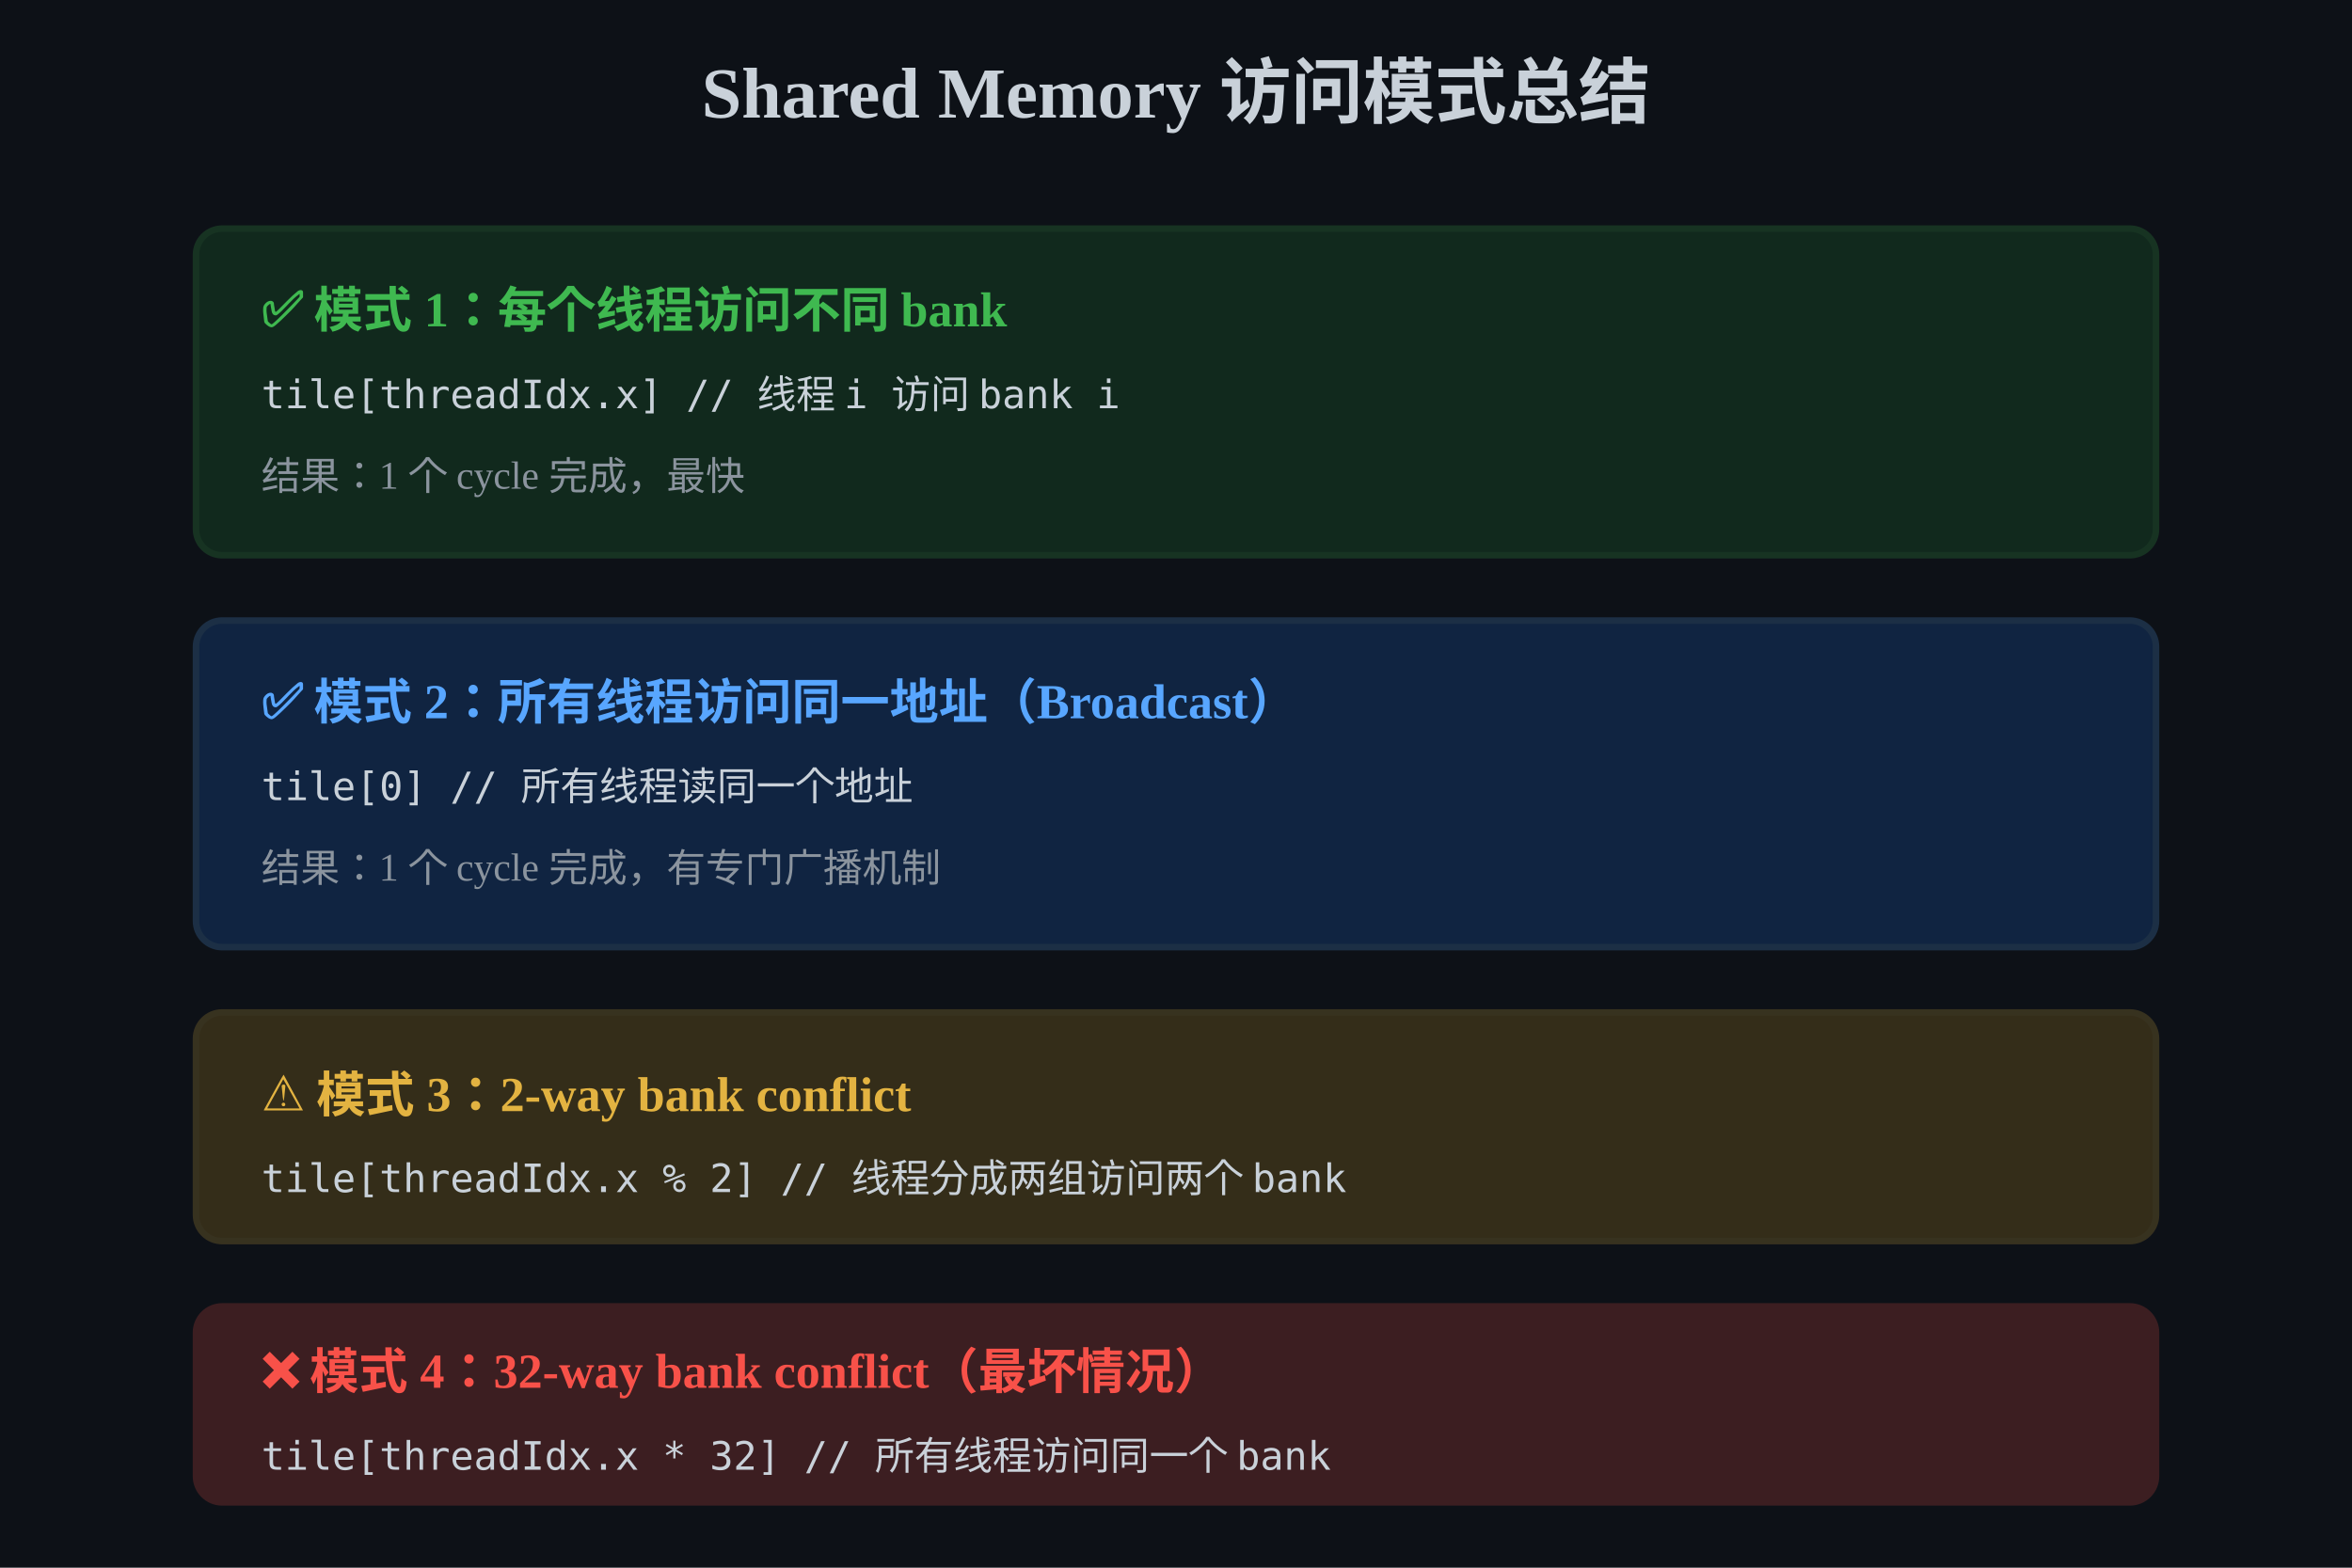
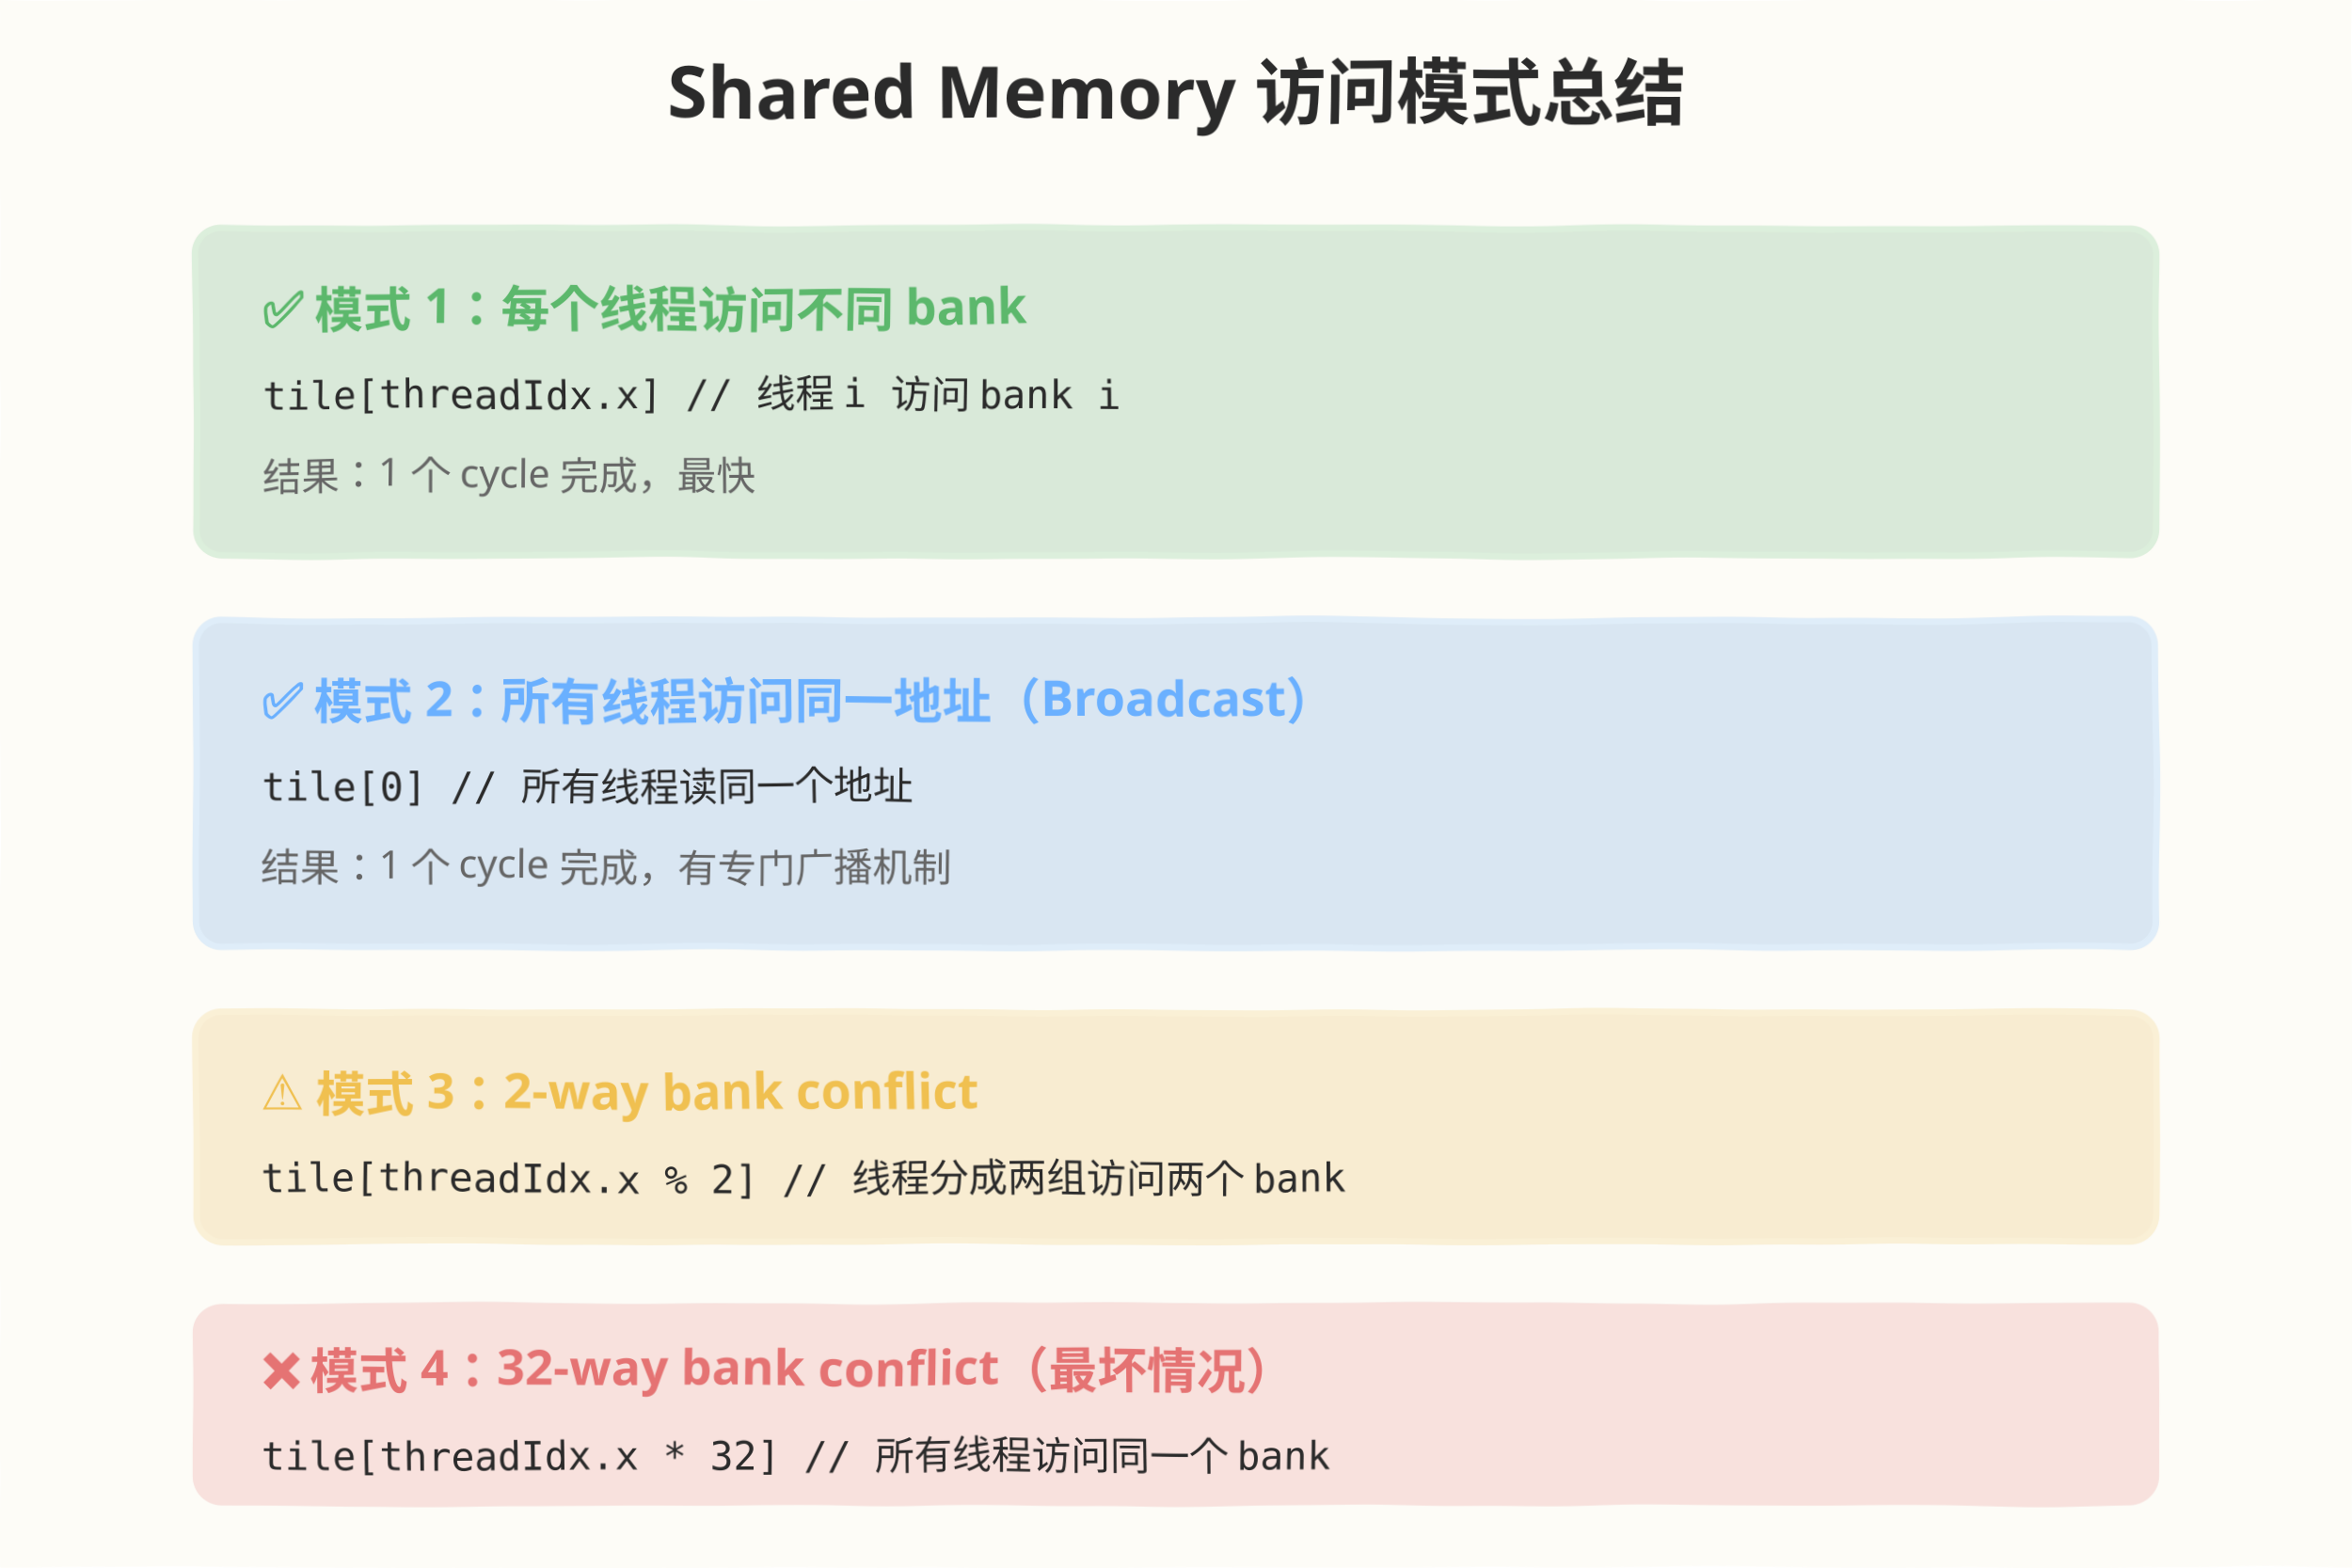
- <svg xmlns="http://www.w3.org/2000/svg" width="720" height="480" viewBox="0 0 720 480">
-   <rect width="720" height="480" fill="#0d1117" />
-   <text x="360" y="36" text-anchor="middle" font-size="22" font-weight="bold" fill="#c9d1d9">Shared Memory 访问模式总结</text>
-   <rect x="60" y="70" width="600" height="100" rx="8" fill="#238636" opacity="0.2" stroke="#3fb950" stroke-width="2" />
-   <text x="80" y="100" font-size="15" font-weight="bold" fill="#3fb950">✅ 模式 1：每个线程访问不同 bank</text>
-   <text x="80" y="125" font-family="monospace" font-size="12" fill="#c9d1d9">tile[threadIdx.x]  // 线程 i 访问 bank i</text>
-   <text x="80" y="150" font-size="12" fill="#8b949e">结果：1 个 cycle 完成，最快</text>
-   <rect x="60" y="190" width="600" height="100" rx="8" fill="#1f6feb" opacity="0.2" stroke="#58a6ff" stroke-width="2" />
-   <text x="80" y="220" font-size="15" font-weight="bold" fill="#58a6ff">✅ 模式 2：所有线程访问同一地址（Broadcast）</text>
-   <text x="80" y="245" font-family="monospace" font-size="12" fill="#c9d1d9">tile[0]  // 所有线程读同一个地址</text>
-   <text x="80" y="270" font-size="12" fill="#8b949e">结果：1 个 cycle 完成，有专门广播机制</text>
-   <rect x="60" y="310" width="600" height="70" rx="8" fill="#d29922" opacity="0.2" stroke="#e3b341" stroke-width="2" />
-   <text x="80" y="340" font-size="15" font-weight="bold" fill="#e3b341">⚠️ 模式 3：2-way bank conflict</text>
-   <text x="80" y="365" font-family="monospace" font-size="12" fill="#c9d1d9">tile[threadIdx.x % 2]  // 线程分成两组访问两个 bank</text>
-   <rect x="60" y="400" width="600" height="60" rx="8" fill="#f85149" opacity="0.2" stroke="#f85149" stroke-width="2" />
-   <text x="80" y="425" font-size="15" font-weight="bold" fill="#f85149">❌ 模式 4：32-way bank conflict（最坏情况）</text>
-   <text x="80" y="450" font-family="monospace" font-size="12" fill="#c9d1d9">tile[threadIdx.x * 32]  // 所有线程访问同一个 bank</text>
+ <svg xmlns="http://www.w3.org/2000/svg" width="720" height="480" viewBox="0 0 720 480" font-family="'Comic Sans MS','Marker Felt','Segoe UI',cursive">
+   <defs>
+     <filter id="sketch" x="-3%" y="-3%" width="106%" height="106%">
+       <feTurbulence type="fractalNoise" baseFrequency="0.018" numOctaves="2" seed="4" result="n" />
+       <feDisplacementMap in="SourceGraphic" in2="n" scale="1.8" />
+     </filter>
+   </defs>
+   <g filter="url(#sketch)">
+     <rect width="720" height="480" fill="#fdfcf7" />
+     <text x="360" y="36" text-anchor="middle" font-size="22" font-weight="bold" fill="#2b2b2b">Shared Memory 访问模式总结</text>
+     <rect x="60" y="70" width="600" height="100" rx="8" fill="#4a9d5f" opacity="0.2" stroke="#5cb86c" stroke-width="2" />
+     <text x="80" y="100" font-size="15" font-weight="bold" fill="#5cb86c">✅ 模式 1：每个线程访问不同 bank</text>
+     <text x="80" y="125" font-family="monospace" font-size="12" fill="#2b2b2b">tile[threadIdx.x]  // 线程 i 访问 bank i</text>
+     <text x="80" y="150" font-size="12" fill="#666666">结果：1 个 cycle 完成，最快</text>
+     <rect x="60" y="190" width="600" height="100" rx="8" fill="#4a8edb" opacity="0.2" stroke="#6ab0ff" stroke-width="2" />
+     <text x="80" y="220" font-size="15" font-weight="bold" fill="#6ab0ff">✅ 模式 2：所有线程访问同一地址（Broadcast）</text>
+     <text x="80" y="245" font-family="monospace" font-size="12" fill="#2b2b2b">tile[0]  // 所有线程读同一个地址</text>
+     <text x="80" y="270" font-size="12" fill="#666666">结果：1 个 cycle 完成，有专门广播机制</text>
+     <rect x="60" y="310" width="600" height="70" rx="8" fill="#e8a838" opacity="0.2" stroke="#f0c050" stroke-width="2" />
+     <text x="80" y="340" font-size="15" font-weight="bold" fill="#f0c050">⚠️ 模式 3：2-way bank conflict</text>
+     <text x="80" y="365" font-family="monospace" font-size="12" fill="#2b2b2b">tile[threadIdx.x % 2]  // 线程分成两组访问两个 bank</text>
+     <rect x="60" y="400" width="600" height="60" rx="8" fill="#e57373" opacity="0.2" stroke="#e57373" stroke-width="2" />
+     <text x="80" y="425" font-size="15" font-weight="bold" fill="#e57373">❌ 模式 4：32-way bank conflict（最坏情况）</text>
+     <text x="80" y="450" font-family="monospace" font-size="12" fill="#2b2b2b">tile[threadIdx.x * 32]  // 所有线程访问同一个 bank</text>
+   </g>
</svg>
